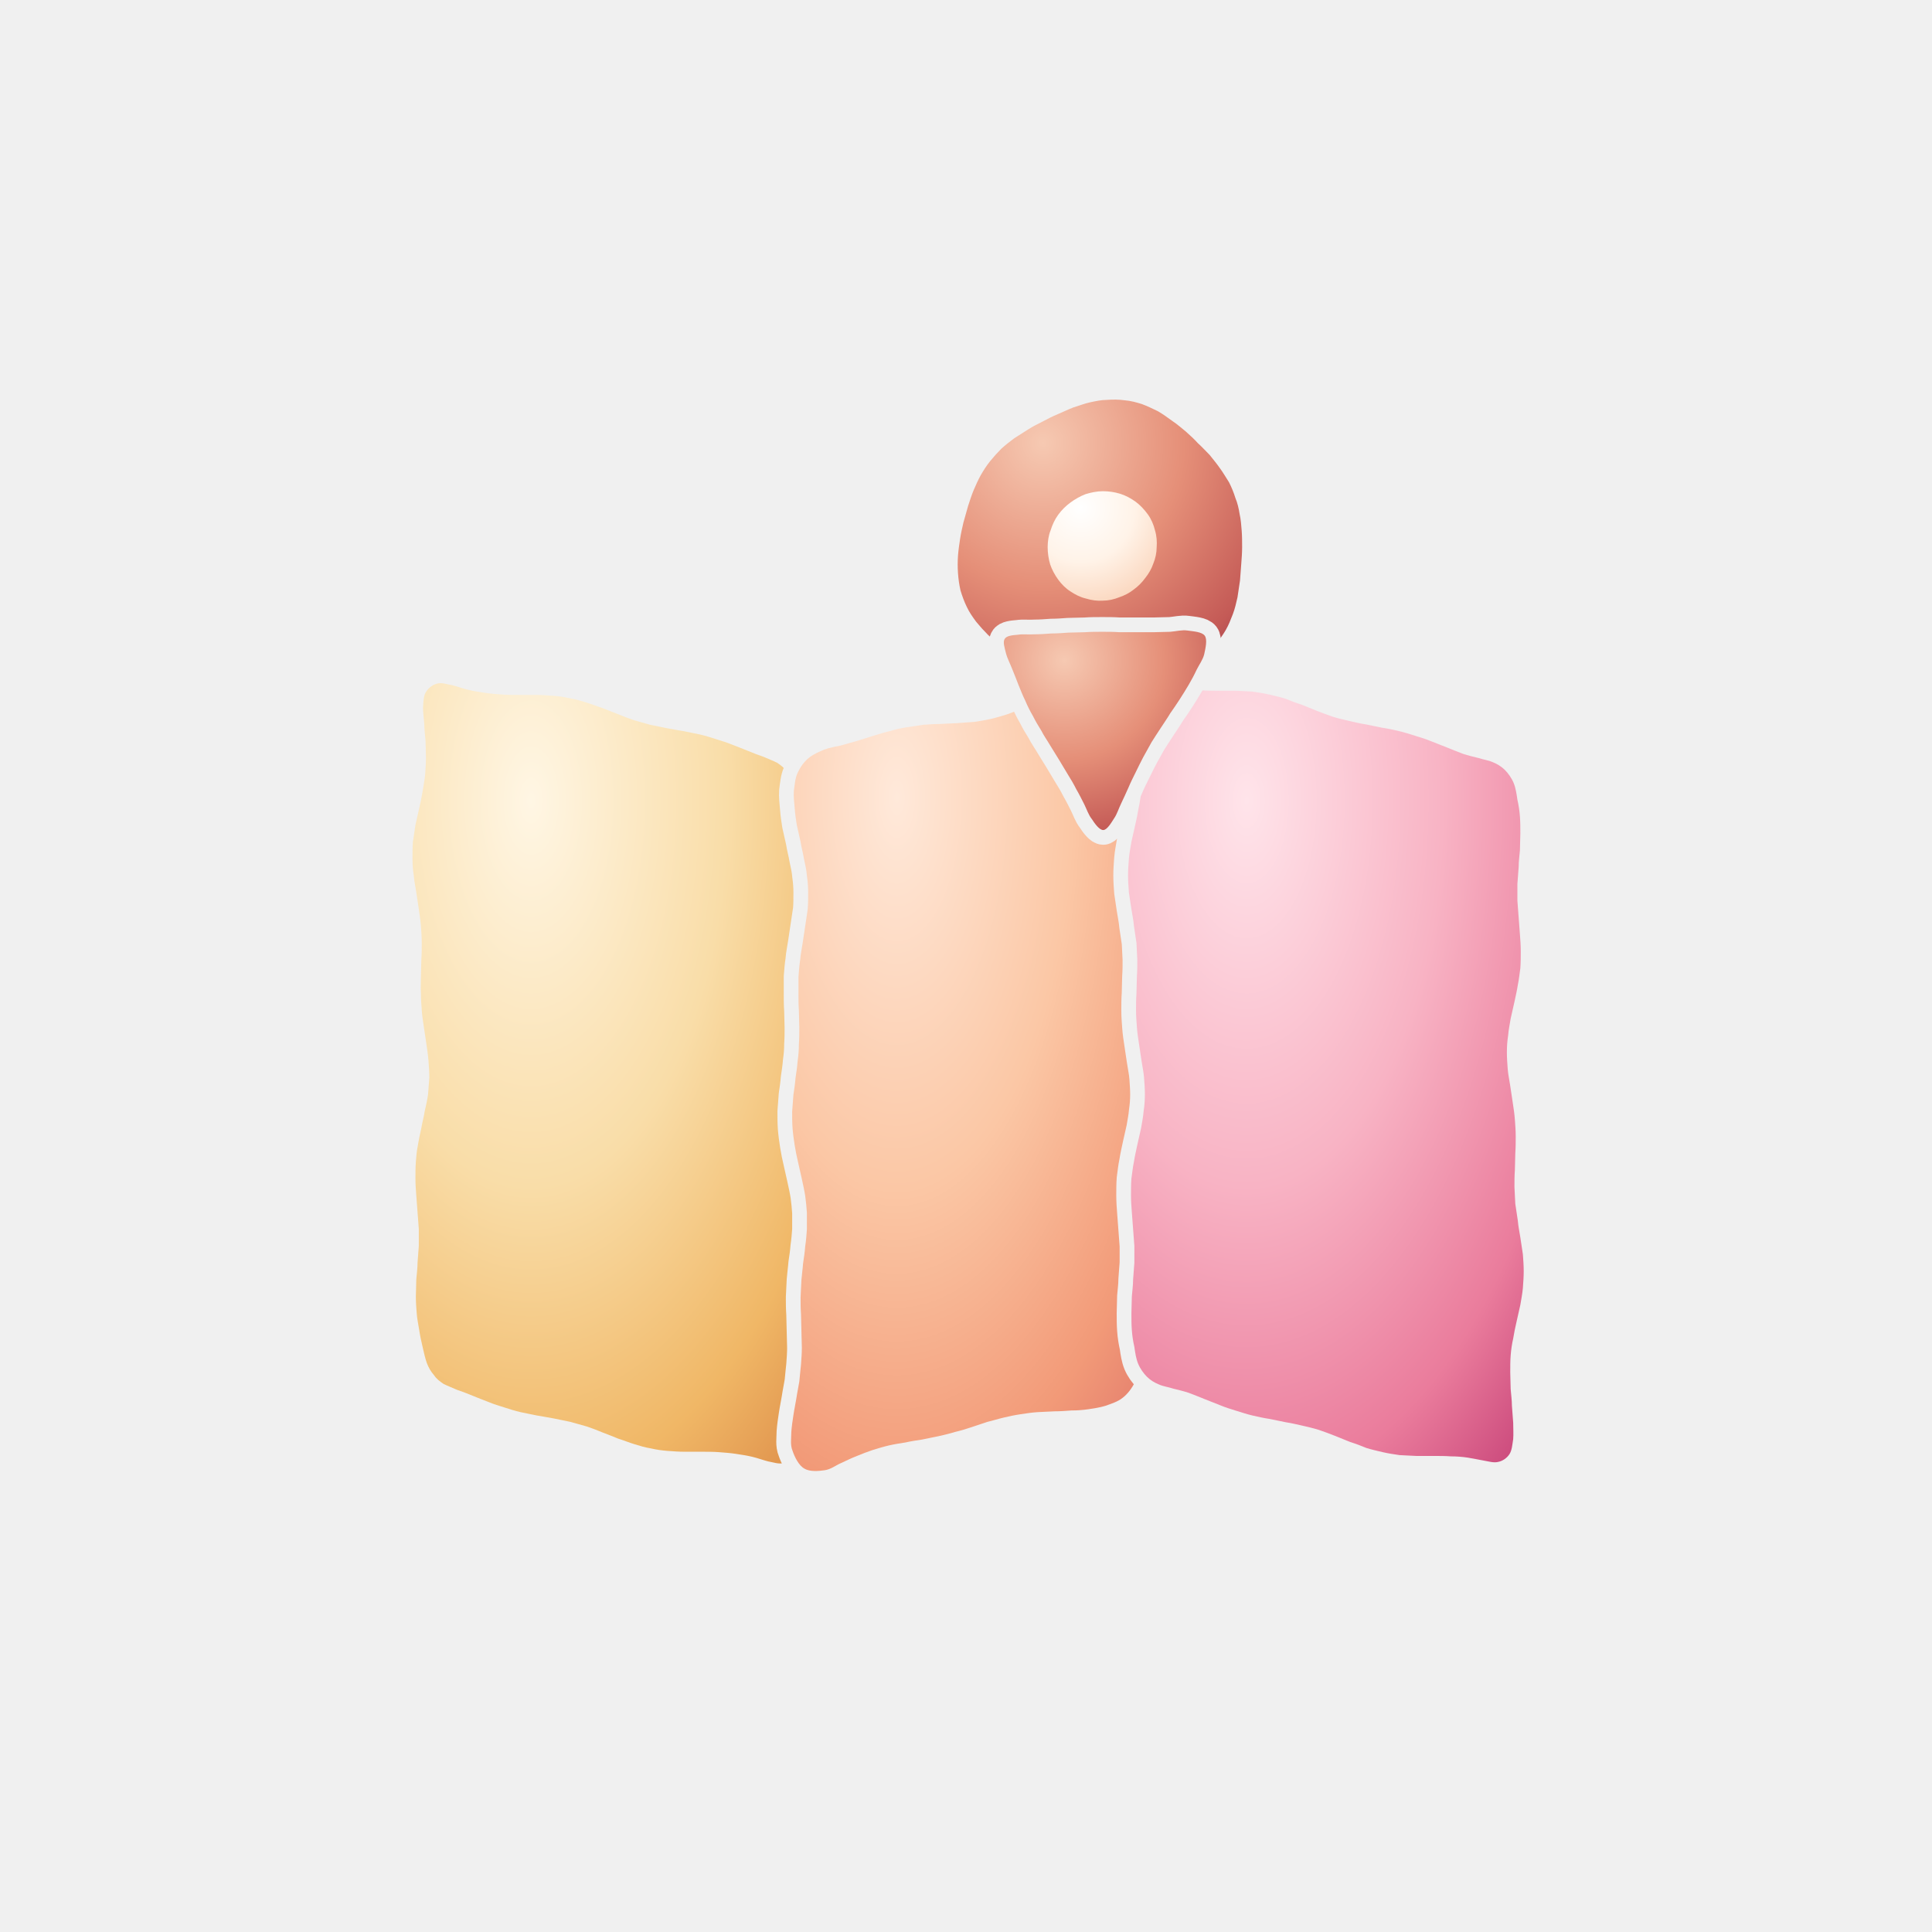
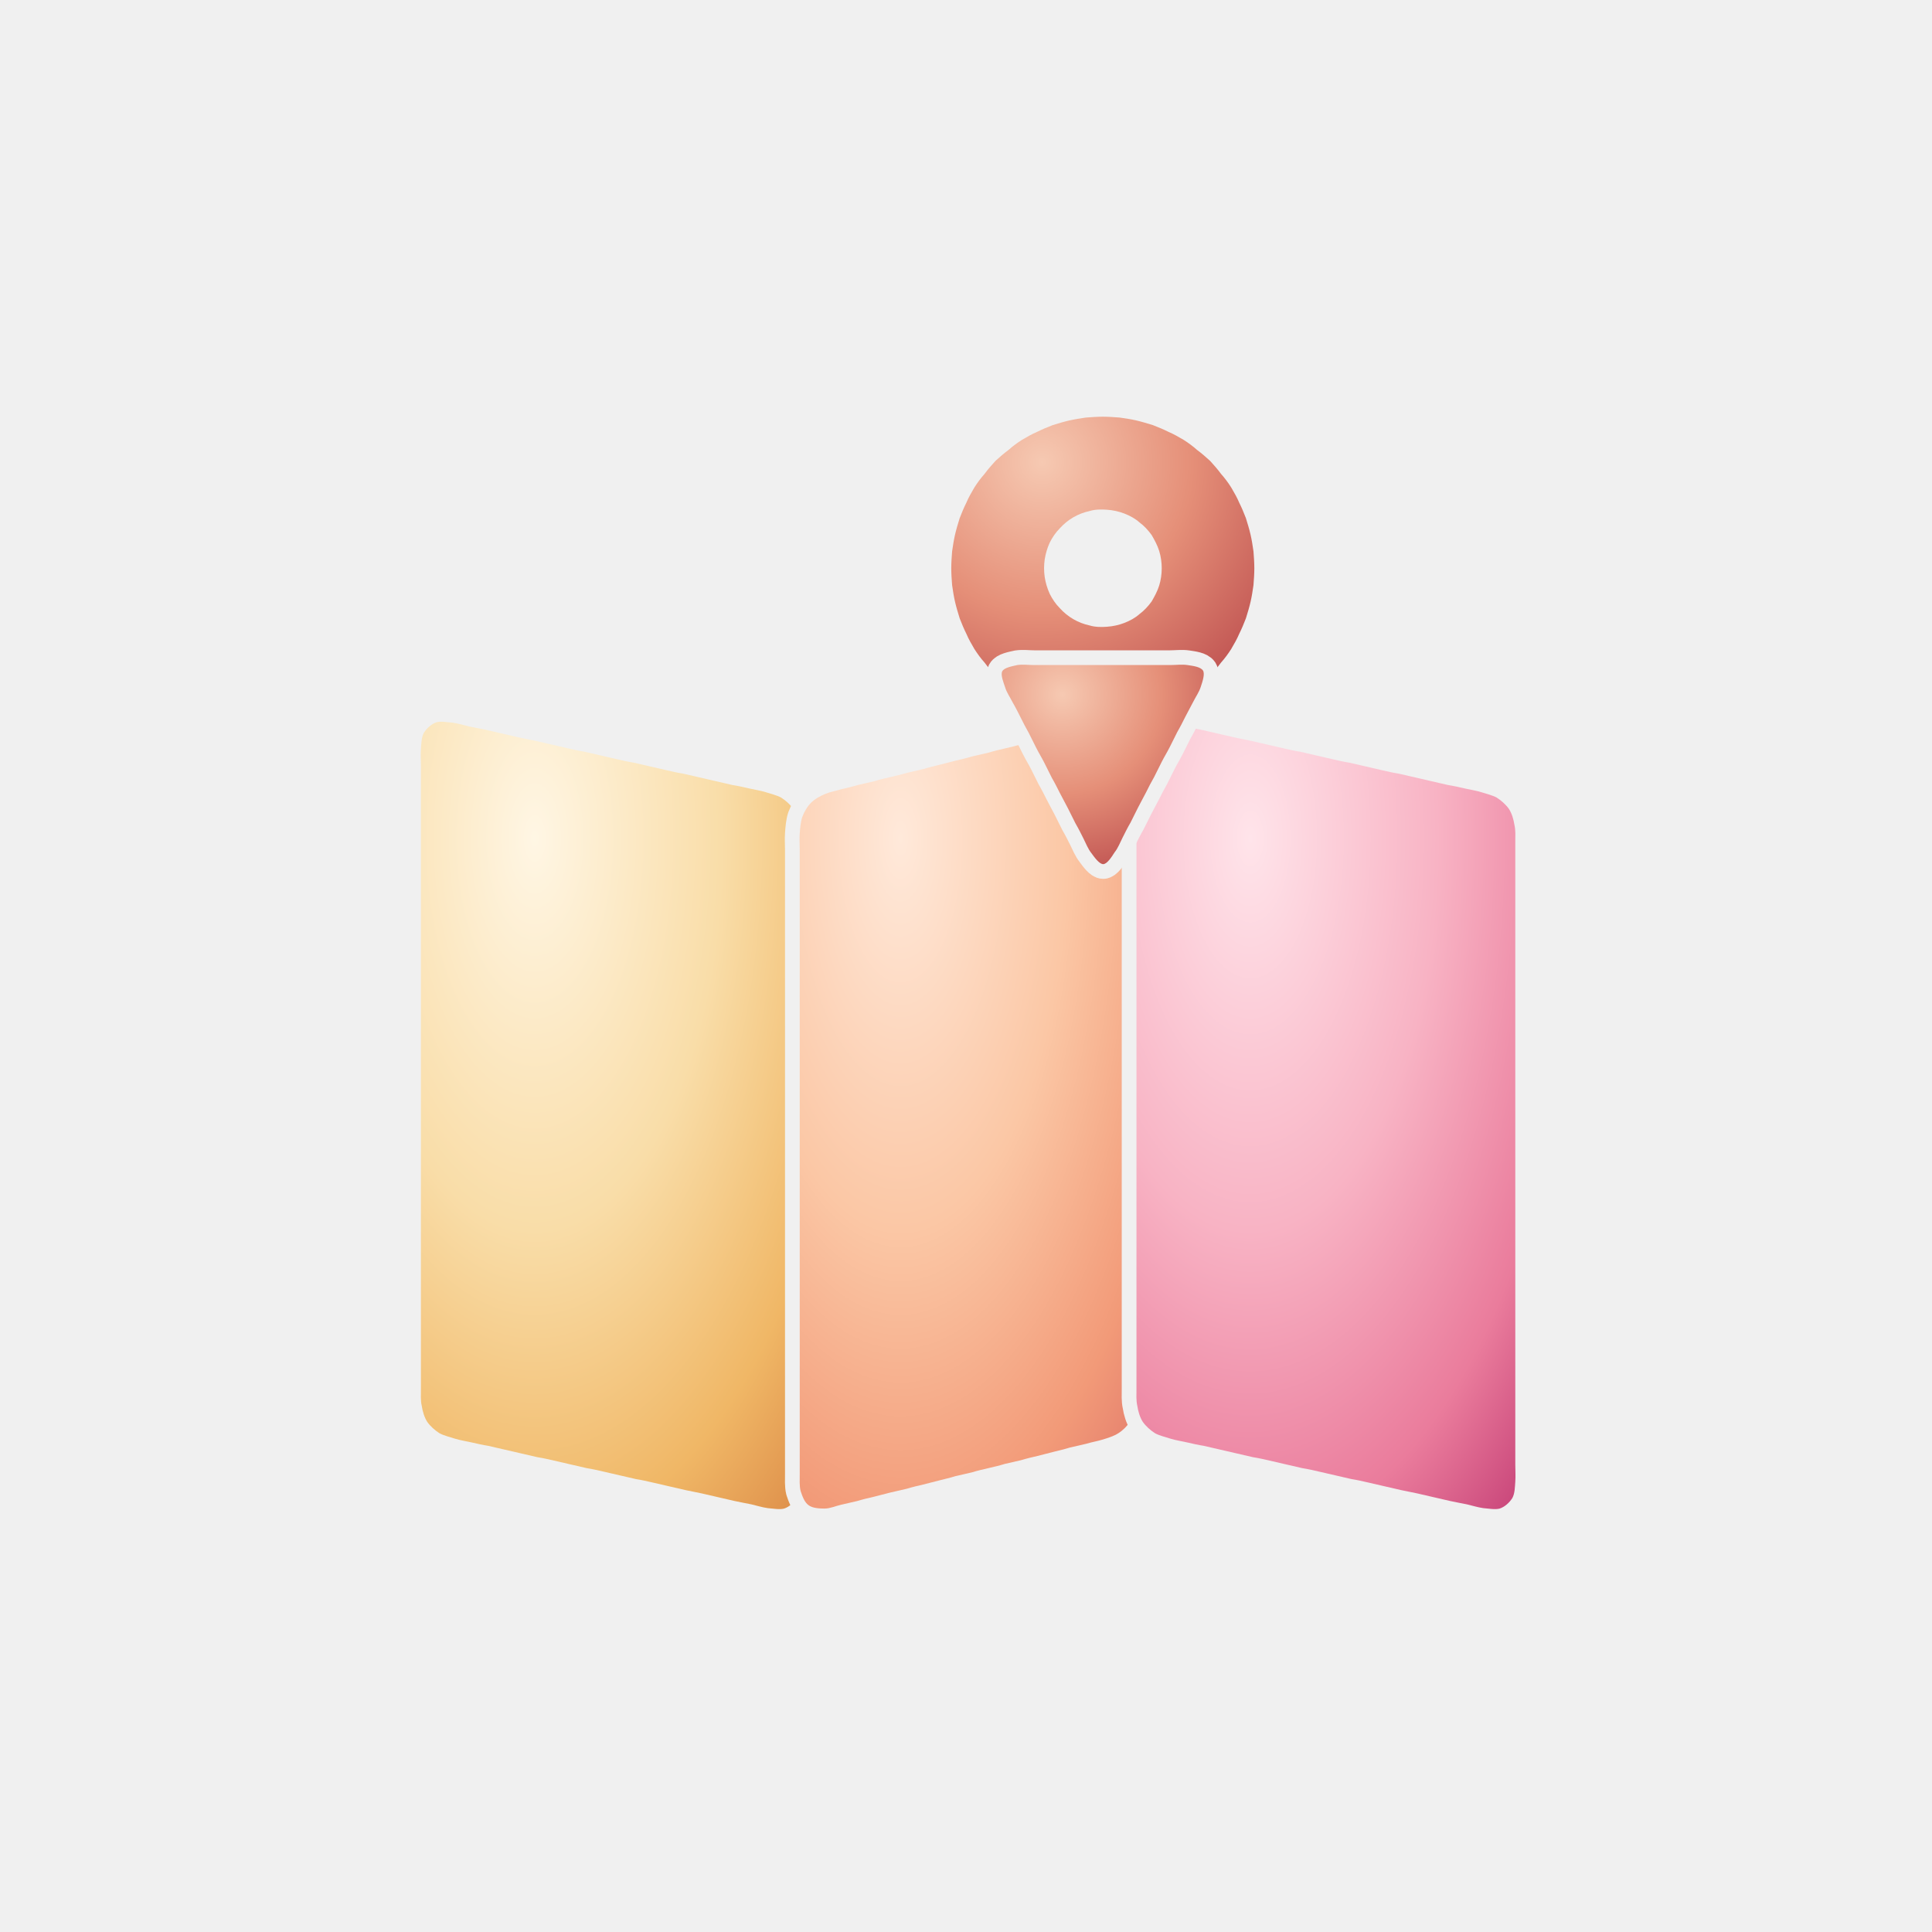
<svg xmlns="http://www.w3.org/2000/svg" width="459" height="459" viewBox="0 0 459 459" fill="none">
  <defs>
-     <path id="s0" d="M100.5 168C100.6 166.8 100.6 165.3 101.2 164.4C101.8 163.4 102.9 162.6 103.9 162.4C105 162.1 106.3 162.6 107.5 162.8C108.7 163.1 110 163.6 111.3 163.9C112.5 164.2 113.9 164.4 115.2 164.6C116.5 164.8 117.9 164.9 119.2 165C120.5 165.1 121.9 165.1 123.3 165.1C124.6 165.1 126 165.1 127.4 165.1C128.7 165.1 130.1 165.2 131.4 165.3C132.8 165.4 134.1 165.6 135.4 165.9C136.7 166.1 138 166.5 139.3 166.9C140.6 167.3 141.8 167.8 143.1 168.2C144.3 168.7 145.6 169.2 146.9 169.7C148.1 170.2 149.4 170.7 150.6 171.1C151.9 171.5 153.2 171.8 154.5 172.2C155.8 172.5 157.1 172.7 158.4 173C159.7 173.2 161 173.5 162.4 173.7C163.7 174 165 174.2 166.3 174.5C167.6 174.8 168.9 175.2 170.1 175.6C171.4 176 172.7 176.4 173.9 176.9C175.2 177.4 176.5 177.9 177.7 178.4C178.9 178.9 180.2 179.4 181.4 179.8C182.5 180.3 183.6 180.7 184.6 181.2C185.5 181.8 186.3 182.4 186.9 183.3C187.6 184.1 188.2 185.1 188.6 186.2C189 187.3 189.3 188.7 189.6 190C189.9 191.3 190.2 192.6 190.4 194C190.6 195.3 190.9 196.6 191 198C191.1 199.3 191.2 200.6 191.2 202C191.2 203.3 191.1 204.6 191.1 206C191 207.3 190.8 208.6 190.8 210C190.7 211.3 190.6 212.6 190.5 214C190.5 215.3 190.5 216.6 190.5 218C190.6 219.3 190.7 220.6 190.8 222C190.9 223.3 191 224.6 191.1 226C191.2 227.3 191.3 228.6 191.3 230C191.3 231.3 191.3 232.6 191.2 234C191.1 235.3 191 236.6 190.7 238C190.5 239.3 190.2 240.6 189.9 242C189.7 243.3 189.3 244.6 189.1 246C188.8 247.3 188.5 248.6 188.3 250C188.2 251.3 188.1 252.6 188 254C188 255.3 188.1 256.6 188.2 258C188.3 259.3 188.5 260.6 188.7 262C188.9 263.3 189.1 264.6 189.3 266C189.5 267.3 189.7 268.6 189.8 270C189.9 271.3 190 272.6 190 274C190.1 275.3 190 276.7 190 278C190 279.3 189.9 280.7 189.9 282C189.8 283.3 189.8 284.7 189.8 286C189.8 287.3 189.9 288.7 190 290C190.1 291.3 190.3 292.7 190.5 294C190.7 295.3 190.9 296.7 191.1 298C191.3 299.3 191.6 300.7 191.7 302C191.9 303.3 192 304.7 192 306C192 307.3 192 308.7 191.9 310C191.7 311.3 191.5 312.7 191.3 314C191 315.3 190.7 316.7 190.4 318C190.1 319.3 189.8 320.7 189.6 322C189.4 323.3 189.1 324.7 189 326C188.9 327.3 188.8 328.7 188.8 330C188.8 331.3 188.9 332.7 188.9 334C189 335.3 189.2 336.7 189.2 338C189.3 339.3 189.5 340.7 189.5 342C189.4 343.2 189.4 344.7 188.8 345.6C188.2 346.6 187.1 347.4 186.1 347.6C185 347.9 183.7 347.4 182.5 347.2C181.3 346.9 180 346.4 178.7 346.1C177.5 345.8 176.1 345.6 174.8 345.4C173.5 345.2 172.1 345.1 170.8 345C169.5 344.9 168.1 344.9 166.7 344.9C165.4 344.9 164 344.9 162.6 344.9C161.3 344.9 159.9 344.8 158.6 344.7C157.2 344.6 155.9 344.4 154.6 344.1C153.3 343.9 152 343.5 150.7 343.1C149.4 342.7 148.2 342.2 146.9 341.8C145.7 341.3 144.4 340.8 143.1 340.3C141.9 339.8 140.6 339.3 139.4 338.9C138.1 338.5 136.8 338.2 135.5 337.8C134.2 337.5 132.9 337.3 131.6 337C130.3 336.8 129 336.5 127.6 336.3C126.3 336 125 335.8 123.7 335.5C122.4 335.2 121.1 334.8 119.9 334.4C118.6 334 117.3 333.6 116.1 333.1C114.8 332.6 113.5 332.1 112.3 331.6C111.1 331.1 109.8 330.6 108.6 330.2C107.5 329.7 106.4 329.3 105.4 328.8C104.5 328.2 103.7 327.6 103.1 326.7C102.4 325.9 101.8 324.9 101.4 323.8C101 322.7 100.7 321.3 100.4 320C100.1 318.7 99.8 317.4 99.6 316C99.4 314.7 99.1 313.4 99 312C98.9 310.7 98.8 309.4 98.8 308C98.8 306.7 98.9 305.4 98.9 304C99 302.7 99.2 301.4 99.2 300C99.3 298.7 99.4 297.4 99.5 296C99.5 294.7 99.5 293.4 99.5 292C99.4 290.7 99.3 289.4 99.2 288C99.1 286.7 99 285.4 98.9 284C98.8 282.7 98.7 281.4 98.7 280C98.7 278.7 98.7 277.4 98.8 276C98.9 274.7 99 273.4 99.3 272C99.5 270.7 99.8 269.4 100.1 268C100.3 266.7 100.7 265.4 100.9 264C101.2 262.7 101.5 261.4 101.7 260C101.8 258.7 101.9 257.4 102 256C102 254.7 101.9 253.4 101.8 252C101.7 250.7 101.5 249.4 101.3 248C101.1 246.7 100.9 245.4 100.7 244C100.5 242.7 100.3 241.4 100.2 240C100.1 238.7 100 237.4 100 236C99.9 234.7 100 233.3 100 232C100 230.7 100.1 229.3 100.1 228C100.2 226.7 100.2 225.3 100.2 224C100.2 222.7 100.1 221.3 100 220C99.9 218.7 99.7 217.3 99.5 216C99.3 214.7 99.1 213.3 98.9 212C98.7 210.7 98.4 209.3 98.3 208C98.1 206.7 98 205.3 98 204C98 202.7 98 201.3 98.1 200C98.3 198.7 98.5 197.3 98.7 196C99 194.7 99.3 193.3 99.6 192C99.9 190.7 100.2 189.3 100.4 188C100.6 186.7 100.9 185.3 101 184C101.1 182.7 101.2 181.3 101.2 180C101.2 178.7 101.1 177.3 101.1 176C101 174.7 100.8 173.3 100.8 172C100.7 170.7 100.5 169.3 100.5 168Z" />
+     <path id="s0" d="M100 178C100.1 176.7 100.1 175.2 100.7 174.1C101.4 173 102.5 172 103.7 171.6C104.8 171.3 106.3 171.6 107.6 171.7C109 171.9 110.2 172.3 111.5 172.6C112.9 172.9 114.2 173.1 115.5 173.4C116.8 173.7 118.1 174 119.4 174.3C120.7 174.6 122 174.9 123.3 175.2C124.6 175.5 125.9 175.7 127.2 176C128.5 176.3 129.8 176.6 131.1 176.9C132.4 177.2 133.7 177.5 135 177.8C136.3 178.1 137.6 178.4 138.9 178.6C140.2 178.9 141.5 179.2 142.8 179.5C144.1 179.8 145.4 180.1 146.7 180.4C148 180.7 149.3 181 150.6 181.2C151.9 181.5 153.2 181.8 154.5 182.1C155.8 182.4 157.1 182.7 158.4 183C159.7 183.3 161 183.6 162.3 183.8C163.6 184.1 164.9 184.4 166.2 184.7C167.5 185 168.8 185.3 170.1 185.6C171.4 185.9 172.7 186.2 174 186.5C175.3 186.7 176.6 187 177.9 187.3C179.2 187.6 180.6 187.8 181.9 188.2C183.1 188.6 184.5 188.9 185.6 189.5C186.7 190.2 187.8 191.2 188.5 192.2C189.2 193.3 189.6 194.7 189.8 196C190.1 197.3 190 198.6 190 200C190 201.3 190 202.6 190 204C190 205.3 190 206.6 190 208C190 209.3 190 210.6 190 212C190 213.3 190 214.6 190 216C190 217.3 190 218.6 190 220C190 221.3 190 222.6 190 224C190 225.3 190 226.6 190 228C190 229.3 190 230.6 190 232C190 233.3 190 234.6 190 236C190 237.3 190 238.6 190 240C190 241.3 190 242.6 190 244C190 245.3 190 246.6 190 248C190 249.3 190 250.6 190 252C190 253.3 190 254.6 190 256C190 257.3 190 258.6 190 260C190 261.3 190 262.6 190 264C190 265.3 190 266.6 190 268C190 269.3 190 270.6 190 272C190 273.3 190 274.6 190 276C190 277.3 190 278.6 190 280C190 281.3 190 282.6 190 284C190 285.3 190 286.7 190 288C190 289.3 190 290.7 190 292C190 293.3 190 294.7 190 296C190 297.3 190 298.7 190 300C190 301.3 190 302.7 190 304C190 305.3 190 306.7 190 308C190 309.3 190 310.7 190 312C190 313.3 190 314.7 190 316C190 317.3 190 318.7 190 320C190 321.3 190 322.7 190 324C190 325.3 190 326.7 190 328C190 329.3 190 330.7 190 332C190 333.3 190 334.7 190 336C190 337.3 190 338.7 190 340C190 341.3 190 342.7 190 344C190 345.3 190 346.7 190 348C190 349.3 190.1 350.7 190 352C189.9 353.3 189.9 354.8 189.3 355.9C188.6 357 187.5 358 186.3 358.4C185.2 358.7 183.7 358.4 182.4 358.3C181 358.1 179.8 357.7 178.5 357.4C177.1 357.1 175.8 356.9 174.5 356.6C173.2 356.3 171.9 356 170.6 355.7C169.3 355.4 168 355.1 166.7 354.8C165.4 354.5 164.1 354.3 162.8 354C161.5 353.7 160.2 353.4 158.9 353.1C157.6 352.8 156.3 352.5 155 352.2C153.7 351.9 152.4 351.6 151.1 351.4C149.8 351.1 148.5 350.8 147.2 350.5C145.9 350.2 144.6 349.9 143.3 349.6C142 349.3 140.7 349 139.4 348.8C138.1 348.5 136.8 348.2 135.5 347.9C134.2 347.6 132.9 347.3 131.6 347C130.3 346.7 129 346.4 127.7 346.2C126.4 345.9 125.1 345.6 123.8 345.3C122.5 345 121.2 344.7 119.9 344.4C118.6 344.1 117.3 343.8 116 343.5C114.7 343.3 113.4 343 112.1 342.7C110.8 342.4 109.4 342.2 108.1 341.8C106.9 341.4 105.5 341.1 104.4 340.5C103.3 339.8 102.2 338.8 101.5 337.8C100.8 336.7 100.4 335.3 100.2 334C99.9 332.7 100 331.4 100 330C100 328.7 100 327.4 100 326C100 324.7 100 323.4 100 322C100 320.7 100 319.4 100 318C100 316.7 100 315.4 100 314C100 312.7 100 311.4 100 310C100 308.7 100 307.4 100 306C100 304.7 100 303.4 100 302C100 300.7 100 299.4 100 298C100 296.7 100 295.4 100 294C100 292.7 100 291.4 100 290C100 288.7 100 287.4 100 286C100 284.7 100 283.4 100 282C100 280.7 100 279.4 100 278C100 276.7 100 275.4 100 274C100 272.7 100 271.4 100 270C100 268.7 100 267.4 100 266C100 264.7 100 263.4 100 262C100 260.7 100 259.4 100 258C100 256.7 100 255.4 100 254C100 252.7 100 251.4 100 250C100 248.7 100 247.4 100 246C100 244.7 100 243.3 100 242C100 240.7 100 239.3 100 238C100 236.7 100 235.3 100 234C100 232.7 100 231.3 100 230C100 228.7 100 227.3 100 226C100 224.7 100 223.3 100 222C100 220.7 100 219.3 100 218C100 216.7 100 215.3 100 214C100 212.7 100 211.3 100 210C100 208.7 100 207.3 100 206C100 204.7 100 203.3 100 202C100 200.7 100 199.3 100 198C100 196.7 100 195.3 100 194C100 192.7 100 191.3 100 190C100 188.7 100 187.3 100 186C100 184.7 100 183.3 100 182C100 180.7 99.9 179.3 100 178Z" />
+     <path id="s1" d="M190 198C190.1 196.7 190.2 195.3 190.6 194.1C191.1 192.8 191.8 191.6 192.7 190.7C193.6 189.8 194.9 189.1 196.1 188.6C197.3 188.1 198.6 187.9 199.9 187.5C201.2 187.2 202.5 186.9 203.8 186.5C205.1 186.2 206.4 185.9 207.7 185.6C209 185.2 210.3 184.9 211.6 184.6C212.9 184.3 214.2 184 215.5 183.6C216.8 183.3 218.1 183 219.4 182.7C220.7 182.3 222 182 223.2 181.7C224.5 181.4 225.8 181 227.1 180.7C228.4 180.4 229.7 180.1 231 179.7C232.3 179.4 233.6 179.1 234.9 178.8C236.2 178.4 237.5 178.1 238.8 177.8C240.1 177.5 241.4 177.2 242.7 176.8C244 176.5 245.3 176.2 246.6 175.9C247.9 175.5 249.2 175.2 250.4 174.9C251.7 174.6 253 174.2 254.3 173.9C255.6 173.6 256.9 173.3 258.2 172.9C259.5 172.6 260.8 172.2 262.1 172C263.4 171.8 264.9 171.4 266.1 171.7C267.2 172 268.5 172.9 269.2 173.9C269.8 174.9 269.8 176.5 270 177.8C270.1 179.1 270 180.5 270 181.8C270 183.1 270 184.5 270 185.8C270 187.1 270 188.5 270 189.8C270 191.2 270 192.5 270 193.8C270 195.2 270 196.5 270 197.8C270 199.2 270 200.5 270 201.8C270 203.2 270 204.5 270 205.8C270 207.2 270 208.5 270 209.8C270 211.2 270 212.5 270 213.8C270 215.2 270 216.5 270 217.9C270 219.2 270 220.5 270 221.9C270 223.2 270 224.5 270 225.9C270 227.2 270 228.5 270 229.9C270 231.2 270 232.5 270 233.9C270 235.2 270 236.5 270 237.9C270 239.2 270 240.5 270 241.9C270 243.2 270 244.6 270 245.9C270 247.2 270 248.6 270 249.9C270 251.2 270 252.6 270 253.9C270 255.2 270 256.6 270 257.9C270 259.2 270 260.6 270 261.9C270 263.2 270 264.6 270 265.9C270 267.3 270 268.6 270 269.9C270 271.3 270 272.6 270 273.9C270 275.3 270 276.6 270 277.9C270 279.3 270 280.6 270 281.9C270 283.3 270 284.6 270 285.9C270 287.3 270 288.6 270 289.9C270 291.3 270 292.6 270 294C270 295.3 270 296.6 270 298C270 299.3 270 300.6 270 302C270 303.3 270 304.6 270 306C270 307.3 270 308.6 270 310C270 311.3 270 312.6 270 314C270 315.3 270 316.6 270 318C270 319.3 270 320.7 270 322C270 323.3 270 324.7 270 326C270 327.3 270 328.7 270 330C270 331.3 270.1 332.7 269.9 334C269.6 335.3 269.2 336.7 268.5 337.7C267.8 338.8 266.8 339.8 265.7 340.5C264.6 341.2 263.3 341.6 262 342C260.7 342.4 259.4 342.6 258.1 343C256.8 343.3 255.5 343.6 254.2 343.9C252.9 344.3 251.6 344.6 250.4 344.9C249.1 345.2 247.8 345.6 246.5 345.9C245.2 346.2 243.9 346.5 242.6 346.9C241.3 347.2 240 347.5 238.7 347.8C237.4 348.2 236.1 348.5 234.8 348.8C233.5 349.1 232.2 349.4 230.9 349.8C229.6 350.1 228.3 350.4 227 350.7C225.7 351.1 224.4 351.4 223.2 351.7C221.9 352 220.6 352.4 219.3 352.7C218 353 216.7 353.3 215.4 353.7C214.1 354 212.8 354.3 211.5 354.6C210.2 354.9 208.9 355.3 207.6 355.6C206.3 355.9 205 356.2 203.7 356.6C202.4 356.9 201.1 357.2 199.8 357.5C198.5 357.8 197.2 358.4 195.9 358.4C194.6 358.4 193 358.3 192.1 357.6C191.1 356.9 190.6 355.4 190.2 354.2C189.9 353 190 351.5 190 350.2C190 348.9 190 347.5 190 346.2C190 344.9 190 343.5 190 342.2C190 340.8 190 339.5 190 338.2C190 336.8 190 335.5 190 334.2C190 332.8 190 331.5 190 330.2C190 328.8 190 327.5 190 326.2C190 324.8 190 323.5 190 322.2C190 320.8 190 319.5 190 318.2C190 316.8 190 315.5 190 314.1C190 312.8 190 311.5 190 310.1C190 308.8 190 307.5 190 306.1C190 304.8 190 303.5 190 302.1C190 300.8 190 299.5 190 298.1C190 296.8 190 295.5 190 294.1C190 292.8 190 291.5 190 290.1C190 288.8 190 287.4 190 286.1C190 284.8 190 283.4 190 282.1C190 280.8 190 279.4 190 278.1C190 276.8 190 275.4 190 274.1C190 272.8 190 271.4 190 270.1C190 268.8 190 267.4 190 266.1C190 264.8 190 263.4 190 262.1C190 260.7 190 259.4 190 258.1C190 256.7 190 255.4 190 254.1C190 252.7 190 251.4 190 250.1C190 248.7 190 247.4 190 246.1C190 244.7 190 243.4 190 242.1C190 240.7 190 239.4 190 238.1C190 236.7 190 235.4 190 234C190 232.7 190 231.4 190 230C190 228.7 190 227.4 190 226C190 224.7 190 223.4 190 222C190 220.7 190 219.4 190 218C190 216.7 190 215.4 190 214C190 212.7 190 211.4 190 210C190 208.7 190 207.3 190 206C190 204.7 190 203.3 190 202C190 200.7 189.9 199.3 190 198Z" />
+     <path id="s2" d="M270 178C270.1 176.7 270.1 175.2 270.7 174.1C271.4 173 272.5 172 273.7 171.6C274.8 171.3 276.3 171.6 277.6 171.7C279 171.9 280.2 172.3 281.5 172.6C282.9 172.9 284.2 173.1 285.5 173.4C286.8 173.7 288.1 174 289.4 174.3C290.7 174.6 292 174.9 293.3 175.2C294.6 175.5 295.9 175.7 297.2 176C298.5 176.3 299.8 176.6 301.1 176.9C302.4 177.2 303.7 177.5 305 177.8C306.3 178.1 307.6 178.4 308.9 178.6C310.2 178.9 311.5 179.2 312.8 179.5C314.1 179.8 315.4 180.1 316.7 180.4C318 180.7 319.3 181 320.6 181.2C321.9 181.5 323.2 181.8 324.5 182.1C325.8 182.4 327.1 182.7 328.4 183C329.7 183.3 331 183.6 332.3 183.8C333.6 184.1 334.9 184.4 336.2 184.7C337.5 185 338.8 185.3 340.1 185.6C341.4 185.9 342.7 186.2 344 186.5C345.3 186.7 346.6 187 347.9 187.3C349.2 187.6 350.6 187.8 351.9 188.2C353.1 188.6 354.5 188.9 355.6 189.5C356.7 190.2 357.8 191.2 358.5 192.2C359.2 193.3 359.6 194.7 359.8 196C360.1 197.3 360 198.6 360 200C360 201.3 360 202.6 360 204C360 205.3 360 206.6 360 208C360 209.3 360 210.6 360 212C360 213.3 360 214.6 360 216C360 217.3 360 218.6 360 220C360 221.3 360 222.6 360 224C360 225.3 360 226.6 360 228C360 229.3 360 230.6 360 232C360 233.3 360 234.6 360 236C360 237.3 360 238.6 360 240C360 241.3 360 242.6 360 244C360 245.3 360 246.6 360 248C360 249.3 360 250.6 360 252C360 253.3 360 254.6 360 256C360 257.3 360 258.6 360 260C360 261.3 360 262.6 360 264C360 265.3 360 266.6 360 268C360 269.3 360 270.6 360 272C360 273.3 360 274.6 360 276C360 277.3 360 278.6 360 280C360 281.3 360 282.6 360 284C360 285.3 360 286.7 360 288C360 289.3 360 290.7 360 292C360 293.3 360 294.7 360 296C360 297.3 360 298.7 360 300C360 301.3 360 302.7 360 304C360 305.3 360 306.7 360 308C360 309.3 360 310.7 360 312C360 313.3 360 314.7 360 316C360 317.3 360 318.7 360 320C360 321.3 360 322.7 360 324C360 325.3 360 326.7 360 328C360 329.3 360 330.7 360 332C360 333.3 360 334.7 360 336C360 337.3 360 338.7 360 340C360 341.3 360 342.7 360 344C360 345.3 360 346.7 360 348C360 349.3 360.1 350.7 360 352C359.9 353.3 359.9 354.8 359.3 355.9C358.6 357 357.5 358 356.3 358.4C355.2 358.7 353.7 358.4 352.4 358.3C351 358.1 349.8 357.7 348.5 357.4C347.1 357.1 345.8 356.9 344.5 356.6C343.2 356.3 341.9 356 340.6 355.7C339.3 355.4 338 355.1 336.7 354.8C335.4 354.5 334.1 354.3 332.8 354C331.5 353.7 330.2 353.4 328.9 353.1C327.6 352.8 326.3 352.5 325 352.2C323.7 351.9 322.4 351.6 321.1 351.4C319.8 351.1 318.5 350.8 317.2 350.5C315.9 350.2 314.6 349.9 313.3 349.6C312 349.3 310.7 349 309.4 348.8C308.1 348.5 306.8 348.2 305.5 347.9C304.2 347.6 302.9 347.3 301.6 347C300.3 346.7 299 346.4 297.7 346.2C296.4 345.9 295.1 345.6 293.8 345.3C292.5 345 291.2 344.7 289.9 344.4C288.6 344.1 287.3 343.8 286 343.5C284.7 343.3 283.4 343 282.1 342.7C280.8 342.4 279.4 342.2 278.1 341.8C276.9 341.4 275.5 341.1 274.4 340.5C273.3 339.8 272.2 338.8 271.5 337.8C270.8 336.7 270.4 335.3 270.2 334C269.9 332.7 270 331.4 270 330C270 328.7 270 327.4 270 326C270 324.7 270 323.4 270 322C270 320.7 270 319.4 270 318C270 316.7 270 315.4 270 314C270 312.7 270 311.4 270 310C270 308.7 270 307.4 270 306C270 304.7 270 303.4 270 302C270 300.7 270 299.4 270 298C270 296.7 270 295.4 270 294C270 292.7 270 291.4 270 290C270 288.7 270 287.4 270 286C270 284.7 270 283.4 270 282C270 280.7 270 279.4 270 278C270 276.7 270 275.4 270 274C270 272.7 270 271.4 270 270C270 268.7 270 267.4 270 266C270 264.7 270 263.4 270 262C270 260.7 270 259.4 270 258C270 256.7 270 255.4 270 254C270 252.7 270 251.4 270 250C270 248.7 270 247.4 270 246C270 244.7 270 243.3 270 242C270 240.7 270 239.3 270 238C270 236.7 270 235.3 270 234C270 232.7 270 231.3 270 230C270 228.7 270 227.3 270 226C270 224.7 270 223.3 270 222C270 220.7 270 219.3 270 218C270 216.7 270 215.3 270 214C270 212.7 270 211.3 270 210C270 208.7 270 207.3 270 206C270 204.7 270 203.3 270 202C270 200.7 270 199.3 270 198C270 196.7 270 195.3 270 194C270 192.7 270 191.3 270 190C270 188.7 270 187.3 270 186C270 184.7 270 183.3 270 182C270 180.7 269.9 179.3 270 178Z" />
+     <path id="s3" d="M298 135C298 136.3 297.9 137.7 297.8 139C297.6 140.4 297.4 141.7 297.1 143C296.8 144.3 296.4 145.6 296 146.9C295.5 148.2 295 149.4 294.4 150.6C293.9 151.8 293.2 153 292.5 154.2C291.8 155.3 291 156.4 290.1 157.4C289.3 158.5 288.4 159.5 287.5 160.5C286.5 161.4 285.5 162.3 284.4 163.1C283.4 164 282.3 164.8 281.2 165.5C280 166.2 278.8 166.9 277.6 167.4C276.4 168 275.2 168.5 273.9 169C272.6 169.4 271.3 169.8 270 170.1C268.7 170.4 267.4 170.6 266 170.8C264.7 170.9 263.3 171 262 171C260.7 171 259.3 170.9 258 170.8C256.6 170.6 255.3 170.4 254 170.1C252.7 169.8 251.4 169.4 250.1 169C248.8 168.5 247.6 168 246.4 167.4C245.2 166.9 244 166.2 242.8 165.5C241.7 164.8 240.6 164 239.6 163.1C238.5 162.3 237.5 161.4 236.5 160.5C235.6 159.5 234.7 158.5 233.9 157.4C233 156.4 232.2 155.3 231.5 154.2C230.8 153 230.1 151.8 229.6 150.6C229 149.4 228.5 148.2 228 146.9C227.6 145.6 227.2 144.3 226.9 143C226.6 141.7 226.4 140.4 226.2 139C226.1 137.7 226 136.3 226 135C226 133.7 226.1 132.3 226.2 131C226.4 129.6 226.6 128.3 226.9 127C227.2 125.7 227.6 124.4 228 123.1C228.5 121.8 229 120.6 229.6 119.4C230.1 118.2 230.8 117 231.5 115.8C232.2 114.7 233 113.6 233.9 112.6C234.7 111.5 235.6 110.5 236.5 109.5C237.5 108.6 238.5 107.7 239.6 106.9C240.6 106 241.7 105.2 242.8 104.5C244 103.8 245.2 103.1 246.4 102.6C247.6 102 248.8 101.5 250.1 101C251.4 100.6 252.7 100.2 254 99.9C255.3 99.6 256.6 99.4 258 99.2C259.3 99.1 260.7 99 262 99C263.3 99 264.7 99.1 266 99.2C267.4 99.4 268.7 99.6 270 99.9C271.3 100.2 272.6 100.6 273.9 101C275.2 101.5 276.4 102 277.6 102.6C278.8 103.1 280 103.8 281.2 104.5C282.3 105.2 283.4 106 284.4 106.9C285.5 107.7 286.5 108.6 287.5 109.5C288.4 110.5 289.3 111.5 290.1 112.6C291 113.6 291.8 114.7 292.5 115.8C293.2 117 293.9 118.2 294.4 119.4C295 120.6 295.5 121.8 296 123.1C296.4 124.4 296.8 125.7 297.1 127C297.4 128.3 297.6 129.6 297.8 131C297.9 132.3 298 133.7 298 135Z" />
+     <path id="s4" d="M238.8 163.3C238.4 162.1 237.7 160.4 238.1 159.5C238.6 158.6 240.4 158.3 241.7 158C243 157.8 244.4 158 245.7 158C247.1 158 248.4 158 249.8 158C251.1 158 252.5 158 253.8 158C255.2 158 256.5 158 257.8 158C259.2 158 260.5 158 261.9 158C263.2 158 264.6 158 265.9 158C267.3 158 268.6 158 270 158C271.3 158 272.7 158 274 158C275.4 158 276.7 158 278 158C279.4 158 280.8 157.8 282.1 158C283.4 158.2 285.2 158.4 285.8 159.3C286.3 160.1 285.7 161.9 285.3 163.1C284.9 164.4 284.1 165.5 283.5 166.7C282.9 167.9 282.2 169.1 281.6 170.3C281 171.5 280.4 172.7 279.7 173.9C279.1 175.1 278.5 176.3 277.9 177.5C277.3 178.7 276.6 179.8 276 181C275.4 182.2 274.8 183.4 274.2 184.6C273.5 185.8 272.9 187 272.3 188.2C271.7 189.4 271 190.6 270.4 191.8C269.8 193 269.2 194.2 268.6 195.4C267.9 196.6 267.3 197.8 266.7 199C266.1 200.2 265.6 201.5 264.8 202.5C264.1 203.6 263 205.3 262.1 205.3C261.2 205.3 260.1 203.8 259.3 202.7C258.5 201.7 258 200.4 257.4 199.2C256.8 198 256.2 196.8 255.5 195.6C254.9 194.4 254.3 193.2 253.7 192C253.1 190.8 252.4 189.6 251.8 188.4C251.2 187.2 250.6 186 249.9 184.8C249.3 183.6 248.7 182.4 248.1 181.2C247.5 180 246.8 178.9 246.2 177.7C245.6 176.5 245 175.3 244.4 174.1C243.7 172.9 243.1 171.7 242.5 170.5C241.9 169.3 241.3 168.1 240.6 166.9C240 165.7 239.2 164.6 238.8 163.3Z" />
+     <path id="s5" d="M276 135C276 136.4 275.8 137.8 275.4 139.1C275 140.4 274.3 141.7 273.6 142.9C272.8 144 271.8 145.1 270.7 145.9C269.7 146.8 268.4 147.5 267.1 148C265.8 148.5 264.4 148.8 263 148.9C261.7 149 260.2 149 258.9 148.6C257.5 148.3 256.2 147.8 255 147.1C253.8 146.4 252.7 145.5 251.8 144.5C250.8 143.5 250 142.3 249.4 141.1C248.8 139.8 248.4 138.4 248.2 137.1C248 135.7 248 134.3 248.2 132.9C248.4 131.6 248.8 130.2 249.4 128.9C250 127.7 250.8 126.5 251.8 125.5C252.7 124.5 253.8 123.6 255 122.9C256.2 122.2 257.5 121.7 258.9 121.4C260.2 121 261.7 121 263 121.1C264.4 121.2 265.8 121.5 267.1 122C268.4 122.5 269.7 123.2 270.7 124.1C271.8 124.9 272.8 126 273.6 127.1C274.3 128.3 275 129.6 275.4 130.9C275.8 132.2 276 133.6 276 135Z" />
    <radialGradient id="g0" cx="0.3" cy="0.15" r="1.1">
      <stop offset="0" stop-color="#FFF6E4" />
      <stop offset="0.45" stop-color="#F9DDA8" />
      <stop offset="0.8" stop-color="#F0B766" />
      <stop offset="1" stop-color="#DE8F4A" />
    </radialGradient>
    <mask id="m0" maskUnits="userSpaceOnUse" x="0" y="0" width="459" height="459">
      <rect width="459" height="459" fill="#fff" />
      <use href="#s1" fill="#000" stroke="#000" stroke-width="7" stroke-linejoin="round" />
      <use href="#s2" fill="#000" stroke="#000" stroke-width="7" stroke-linejoin="round" />
      <use href="#s3" fill="#000" stroke="#000" stroke-width="7" stroke-linejoin="round" />
      <use href="#s4" fill="#000" stroke="#000" stroke-width="7" stroke-linejoin="round" />
+       <use href="#s5" fill="#000" />
    </mask>
-     <path id="s1" d="M188.6 187.9C188.8 186.5 188.9 184.9 189.5 183.6C190.1 182.3 191 181 192.1 180.1C193.2 179.2 194.6 178.6 195.8 178.1C197.1 177.6 198.5 177.4 199.8 177.1C201.1 176.7 202.4 176.4 203.7 176C205 175.6 206.2 175.2 207.5 174.8C208.8 174.4 210.1 174 211.4 173.7C212.7 173.3 214 173 215.3 172.8C216.6 172.6 217.9 172.4 219.3 172.2C220.6 172.1 222 172 223.3 172C224.7 171.9 226 171.9 227.4 171.8C228.8 171.7 230.1 171.6 231.5 171.5C232.8 171.3 234.1 171.1 235.4 170.8C236.7 170.5 238 170.1 239.3 169.7C240.5 169.3 241.8 168.7 243 168.2C244.3 167.7 245.5 167 246.7 166.5C247.9 165.9 249.2 165.3 250.4 164.8C251.7 164.3 252.9 163.8 254.2 163.3C255.5 162.9 256.7 162.5 258 162.2C259.3 161.8 260.6 161.4 262 161.3C263.4 161.1 264.9 160.8 266.2 161.2C267.5 161.6 268.8 162.6 269.5 163.7C270.2 164.8 270.3 166.4 270.5 167.7C270.7 169.1 270.7 170.5 270.8 171.8C270.9 173.1 271.1 174.5 271.2 175.8C271.3 177.1 271.4 178.5 271.5 179.8C271.5 181.2 271.5 182.5 271.4 183.8C271.4 185.2 271.2 186.5 271 187.8C270.8 189.2 270.5 190.5 270.2 191.8C270 193.2 269.6 194.5 269.3 195.8C269.1 197.2 268.8 198.5 268.6 199.8C268.3 201.2 268.2 202.5 268.1 203.8C268 205.2 268 206.5 268.1 207.9C268.2 209.2 268.3 210.5 268.5 211.9C268.6 213.2 268.9 214.5 269.1 215.9C269.3 217.2 269.5 218.5 269.7 219.9C269.8 221.2 270 222.5 270.1 223.9C270.1 225.2 270.2 226.5 270.2 227.9C270.2 229.2 270.1 230.5 270.1 231.9C270.1 233.2 270 234.6 270 235.9C270 237.2 270 238.6 270 239.9C270.1 241.2 270.2 242.6 270.3 243.9C270.4 245.2 270.6 246.6 270.8 247.9C271 249.2 271.2 250.6 271.4 251.9C271.5 253.2 271.7 254.6 271.8 255.9C271.9 257.3 271.9 258.6 271.9 259.9C271.8 261.3 271.7 262.6 271.5 263.9C271.3 265.3 271.1 266.6 270.8 267.9C270.5 269.3 270.2 270.6 269.9 271.9C269.6 273.3 269.3 274.6 269.1 275.9C268.8 277.3 268.6 278.6 268.5 279.9C268.4 281.3 268.4 282.6 268.4 284C268.4 285.3 268.5 286.6 268.6 288C268.7 289.3 268.9 290.6 269 292C269.2 293.3 269.3 294.6 269.4 296C269.5 297.3 269.6 298.6 269.6 300C269.7 301.3 269.7 302.6 269.6 304C269.6 305.3 269.5 306.6 269.5 308C269.4 309.3 269.4 310.7 269.4 312C269.3 313.3 269.4 314.7 269.4 316C269.5 317.3 269.7 318.6 269.8 320C270 321.3 270.4 322.7 270.4 324.1C270.3 325.5 270.2 327.1 269.6 328.4C269 329.7 267.9 331.2 266.7 332.1C265.6 333 264 333.5 262.6 334C261.3 334.4 259.9 334.6 258.6 334.8C257.2 335 255.9 335.1 254.5 335.1C253.2 335.2 251.8 335.3 250.5 335.3C249.1 335.4 247.7 335.4 246.4 335.5C245 335.6 243.7 335.8 242.4 336C241 336.2 239.7 336.5 238.4 336.8C237.1 337.1 235.9 337.5 234.6 337.8C233.3 338.2 232 338.7 230.7 339.1C229.5 339.5 228.2 339.9 226.9 340.2C225.6 340.6 224.3 340.9 223 341.2C221.7 341.5 220.4 341.7 219.1 342C217.8 342.2 216.4 342.4 215.1 342.7C213.8 342.9 212.5 343.1 211.2 343.4C209.9 343.7 208.6 344.1 207.3 344.5C206.1 344.9 204.8 345.4 203.6 345.9C202.3 346.4 201.1 347 199.8 347.6C198.6 348.1 197.4 349.1 195.9 349.3C194.5 349.5 192.4 349.7 191.1 348.9C189.8 348.2 188.8 346.2 188.3 344.7C187.7 343.3 188 341.7 188 340.2C188.1 338.8 188.3 337.5 188.5 336.2C188.7 334.8 189 333.5 189.2 332.2C189.4 330.8 189.7 329.5 189.9 328.2C190 326.8 190.2 325.5 190.3 324.2C190.4 322.8 190.5 321.5 190.5 320.2C190.5 318.8 190.4 317.5 190.4 316.2C190.4 314.8 190.3 313.5 190.3 312.2C190.2 310.8 190.2 309.5 190.2 308.2C190.3 306.8 190.3 305.5 190.4 304.1C190.5 302.8 190.7 301.5 190.8 300.1C191 298.8 191.2 297.5 191.3 296.1C191.5 294.8 191.6 293.5 191.7 292.1C191.7 290.8 191.7 289.5 191.7 288.1C191.6 286.8 191.5 285.5 191.3 284.1C191.1 282.8 190.8 281.5 190.5 280.1C190.2 278.8 189.9 277.4 189.6 276.1C189.3 274.8 189 273.4 188.8 272.1C188.6 270.8 188.4 269.4 188.3 268.1C188.2 266.8 188.2 265.4 188.2 264.1C188.3 262.8 188.4 261.4 188.5 260.1C188.7 258.8 188.9 257.4 189 256.1C189.2 254.8 189.4 253.4 189.5 252.1C189.7 250.7 189.8 249.4 189.8 248.1C189.9 246.7 189.9 245.4 189.9 244.1C189.9 242.7 189.8 241.4 189.8 240.1C189.7 238.7 189.7 237.4 189.7 236.1C189.7 234.7 189.7 233.4 189.7 232.1C189.8 230.7 189.9 229.4 190.1 228.1C190.2 226.7 190.5 225.4 190.7 224C190.9 222.7 191.1 221.4 191.3 220C191.5 218.7 191.7 217.4 191.9 216C192 214.7 192 213.4 192 212C192 210.7 191.9 209.4 191.7 208C191.6 206.7 191.3 205.4 191 204C190.8 202.7 190.4 201.4 190.2 200C189.9 198.7 189.6 197.3 189.3 196C189.1 194.7 188.9 193.4 188.8 192C188.7 190.7 188.5 189.3 188.6 187.9Z" />
    <radialGradient id="g1" cx="0.3" cy="0.15" r="1.1">
      <stop offset="0" stop-color="#FFE9DA" />
      <stop offset="0.45" stop-color="#FBC7A5" />
      <stop offset="0.8" stop-color="#F29A78" />
      <stop offset="1" stop-color="#E0766A" />
    </radialGradient>
    <mask id="m1" maskUnits="userSpaceOnUse" x="0" y="0" width="459" height="459">
      <rect width="459" height="459" fill="#fff" />
      <use href="#s2" fill="#000" stroke="#000" stroke-width="7" stroke-linejoin="round" />
      <use href="#s3" fill="#000" stroke="#000" stroke-width="7" stroke-linejoin="round" />
      <use href="#s4" fill="#000" stroke="#000" stroke-width="7" stroke-linejoin="round" />
+       <use href="#s5" fill="#000" />
    </mask>
-     <path id="s2" d="M270.5 168.1C270.7 166.8 270.8 165.4 271.4 164.5C272 163.6 273 162.9 274 162.7C275.1 162.4 276.3 162.8 277.5 163C278.7 163.2 280 163.5 281.3 163.7C282.6 163.9 284 164 285.3 164C286.7 164.1 288 164.1 289.4 164.1C290.8 164.1 292.1 164.1 293.5 164.1C294.9 164.2 296.2 164.2 297.5 164.3C298.9 164.5 300.2 164.7 301.5 165C302.8 165.3 304.1 165.6 305.4 166C306.6 166.5 307.9 167 309.2 167.4C310.4 167.9 311.7 168.4 312.9 168.9C314.2 169.4 315.5 169.9 316.7 170.3C318 170.7 319.3 171 320.6 171.3C321.9 171.6 323.2 171.9 324.5 172.1C325.8 172.4 327.1 172.6 328.4 172.9C329.8 173.1 331.1 173.4 332.4 173.7C333.7 174 334.9 174.4 336.2 174.8C337.5 175.2 338.8 175.6 340 176.1C341.3 176.6 342.5 177.1 343.8 177.6C345 178.1 346.3 178.6 347.6 179.1C348.8 179.5 350.1 179.8 351.3 180.1C352.5 180.5 353.6 180.6 354.7 181.1C355.7 181.5 356.7 182.1 357.5 182.9C358.3 183.7 359.1 184.8 359.6 186C360.1 187.2 360.3 188.6 360.5 190C360.8 191.3 361 192.6 361.1 194C361.2 195.3 361.2 196.6 361.2 198C361.2 199.3 361.1 200.6 361.1 202C361 203.3 360.8 204.6 360.8 206C360.7 207.3 360.6 208.6 360.5 210C360.5 211.3 360.5 212.6 360.5 214C360.6 215.3 360.7 216.6 360.8 218C360.9 219.3 361 220.6 361.1 222C361.2 223.3 361.3 224.6 361.3 226C361.3 227.3 361.3 228.6 361.2 230C361 231.3 360.9 232.6 360.6 234C360.4 235.3 360.1 236.6 359.8 238C359.5 239.3 359.2 240.6 358.9 242C358.7 243.3 358.4 244.6 358.3 246C358.1 247.3 358 248.6 358 250C358 251.3 358.1 252.6 358.2 254C358.3 255.3 358.6 256.6 358.8 258C359 259.3 359.2 260.6 359.4 262C359.6 263.3 359.8 264.6 359.9 266C360 267.3 360.1 268.6 360.1 270C360.1 271.3 360.1 272.6 360 274C360 275.3 359.9 276.7 359.9 278C359.8 279.3 359.8 280.7 359.8 282C359.9 283.3 359.9 284.7 360 286C360.2 287.3 360.4 288.7 360.6 290C360.7 291.3 361 292.7 361.2 294C361.4 295.3 361.6 296.7 361.8 298C361.9 299.3 362 300.7 362 302C362 303.3 361.9 304.7 361.8 306C361.7 307.3 361.4 308.7 361.2 310C360.9 311.3 360.6 312.7 360.3 314C360 315.3 359.7 316.7 359.5 318C359.2 319.3 359 320.7 358.9 322C358.8 323.3 358.8 324.7 358.8 326C358.8 327.3 358.9 328.7 358.9 330C359 331.3 359.2 332.7 359.2 334C359.3 335.3 359.4 336.7 359.5 338C359.5 339.3 359.6 340.7 359.5 341.9C359.3 343.2 359.2 344.6 358.6 345.5C358 346.4 357 347.1 356 347.3C354.9 347.6 353.7 347.2 352.5 347C351.3 346.8 350 346.5 348.7 346.3C347.4 346.1 346 346 344.7 346C343.3 345.9 342 345.9 340.6 345.9C339.2 345.9 337.9 345.9 336.5 345.9C335.1 345.8 333.8 345.8 332.5 345.7C331.1 345.5 329.8 345.3 328.5 345C327.2 344.7 325.9 344.4 324.6 344C323.4 343.5 322.1 343 320.8 342.6C319.6 342.1 318.3 341.6 317.1 341.1C315.8 340.6 314.5 340.1 313.3 339.7C312 339.3 310.7 339 309.4 338.7C308.1 338.4 306.8 338.1 305.5 337.9C304.2 337.6 302.9 337.4 301.6 337.1C300.2 336.9 298.9 336.6 297.6 336.3C296.3 336 295.1 335.6 293.8 335.2C292.5 334.8 291.2 334.4 290 333.9C288.7 333.4 287.5 332.9 286.2 332.4C285 331.9 283.7 331.4 282.4 330.9C281.2 330.5 279.9 330.2 278.7 329.9C277.5 329.5 276.4 329.4 275.3 328.9C274.3 328.5 273.3 327.9 272.5 327.1C271.7 326.3 270.9 325.2 270.4 324C269.9 322.8 269.7 321.4 269.5 320C269.2 318.7 269 317.4 268.9 316C268.8 314.7 268.8 313.4 268.8 312C268.8 310.7 268.9 309.4 268.9 308C269 306.7 269.2 305.4 269.2 304C269.3 302.7 269.4 301.4 269.5 300C269.5 298.7 269.5 297.4 269.5 296C269.4 294.7 269.3 293.4 269.2 292C269.1 290.7 269 289.4 268.9 288C268.8 286.7 268.7 285.4 268.7 284C268.7 282.7 268.7 281.4 268.8 280C269 278.7 269.1 277.4 269.4 276C269.6 274.7 269.9 273.4 270.2 272C270.5 270.7 270.8 269.4 271.1 268C271.3 266.7 271.6 265.4 271.7 264C271.9 262.7 272 261.4 272 260C272 258.7 271.9 257.4 271.8 256C271.7 254.7 271.4 253.4 271.2 252C271 250.7 270.8 249.4 270.6 248C270.4 246.7 270.2 245.4 270.1 244C270 242.7 269.9 241.4 269.9 240C269.9 238.7 269.9 237.4 270 236C270 234.7 270.1 233.3 270.1 232C270.2 230.7 270.2 229.3 270.2 228C270.1 226.7 270.1 225.3 270 224C269.8 222.7 269.6 221.3 269.4 220C269.3 218.7 269 217.3 268.8 216C268.6 214.7 268.4 213.3 268.2 212C268.1 210.7 268 209.3 268 208C268 206.7 268.1 205.3 268.2 204C268.3 202.7 268.6 201.3 268.8 200C269.1 198.7 269.4 197.3 269.7 196C270 194.7 270.3 193.3 270.5 192C270.8 190.7 271 189.3 271.1 188C271.2 186.7 271.2 185.3 271.2 184C271.2 182.7 271.1 181.3 271.1 180C271 178.7 270.8 177.3 270.8 176C270.7 174.7 270.6 173.3 270.5 172C270.5 170.7 270.4 169.3 270.5 168.1Z" />
    <radialGradient id="g2" cx="0.3" cy="0.15" r="1.1">
      <stop offset="0" stop-color="#FFE4EA" />
      <stop offset="0.45" stop-color="#F8B3C4" />
      <stop offset="0.8" stop-color="#EA7C9C" />
      <stop offset="1" stop-color="#C9467A" />
    </radialGradient>
    <mask id="m2" maskUnits="userSpaceOnUse" x="0" y="0" width="459" height="459">
      <rect width="459" height="459" fill="#fff" />
      <use href="#s3" fill="#000" stroke="#000" stroke-width="7" stroke-linejoin="round" />
      <use href="#s4" fill="#000" stroke="#000" stroke-width="7" stroke-linejoin="round" />
+       <use href="#s5" fill="#000" />
    </mask>
-     <path id="s3" d="M295.1 130C295.1 131.3 295 132.6 294.9 133.9C294.8 135.2 294.7 136.5 294.6 137.9C294.4 139.2 294.2 140.5 294 141.9C293.7 143.2 293.4 144.6 292.9 145.9C292.4 147.2 291.9 148.5 291.2 149.7C290.5 150.9 289.7 152 288.8 153.1C287.8 154.1 286.8 155.1 285.7 155.9C284.6 156.8 283.4 157.5 282.2 158.1C281 158.8 279.7 159.4 278.5 159.9C277.2 160.4 275.9 160.8 274.7 161.2C273.4 161.6 272.1 162 270.8 162.3C269.5 162.6 268.2 162.9 266.9 163.1C265.6 163.3 264.3 163.5 263 163.6C261.7 163.7 260.3 163.7 259 163.5C257.7 163.4 256.4 163.2 255.1 162.9C253.8 162.6 252.5 162.1 251.3 161.6C250.1 161.2 248.9 160.6 247.7 159.9C246.6 159.3 245.5 158.7 244.3 158C243.2 157.3 242.1 156.6 241.1 155.8C240 155.1 238.9 154.3 237.8 153.5C236.8 152.6 235.7 151.8 234.7 150.8C233.8 149.9 232.8 148.8 231.9 147.7C231.1 146.6 230.3 145.5 229.7 144.2C229.1 143 228.6 141.6 228.2 140.3C227.9 139 227.7 137.6 227.6 136.2C227.5 134.8 227.5 133.4 227.6 132C227.7 130.7 227.9 129.3 228.1 128C228.3 126.7 228.6 125.4 228.9 124.1C229.3 122.8 229.6 121.5 230 120.2C230.4 119 230.8 117.7 231.3 116.5C231.8 115.3 232.4 114 233 112.9C233.7 111.7 234.4 110.6 235.2 109.6C236.1 108.5 237 107.5 237.9 106.6C238.9 105.7 239.9 104.9 241 104.1C242.1 103.4 243.2 102.7 244.3 102C245.4 101.3 246.6 100.7 247.8 100.1C248.9 99.5 250.1 98.9 251.3 98.4C252.5 97.9 253.7 97.3 255 96.8C256.3 96.4 257.6 95.9 258.9 95.6C260.3 95.3 261.7 95 263 95C264.4 94.9 265.8 94.9 267.2 95.1C268.6 95.2 270 95.6 271.3 96C272.6 96.5 273.9 97.1 275.1 97.7C276.3 98.4 277.4 99.2 278.5 100C279.7 100.8 280.7 101.7 281.7 102.5C282.7 103.4 283.7 104.3 284.6 105.3C285.6 106.2 286.5 107.2 287.4 108.1C288.2 109.1 289.1 110.2 289.8 111.2C290.6 112.3 291.3 113.5 292 114.6C292.6 115.8 293.1 117 293.5 118.3C294 119.5 294.3 120.8 294.5 122.1C294.8 123.4 294.9 124.8 295 126.1C295.1 127.4 295.1 128.7 295.1 130Z" />
    <radialGradient id="g3" cx="0.3" cy="0.15" r="1.1">
      <stop offset="0" stop-color="#F6C9B2" />
      <stop offset="0.45" stop-color="#E58F78" />
      <stop offset="0.8" stop-color="#C45A56" />
      <stop offset="1" stop-color="#8E2F48" />
    </radialGradient>
    <mask id="m3" maskUnits="userSpaceOnUse" x="0" y="0" width="459" height="459">
      <rect width="459" height="459" fill="#fff" />
      <use href="#s4" fill="#000" stroke="#000" stroke-width="7" stroke-linejoin="round" />
+       <use href="#s5" fill="#000" />
    </mask>
-     <path id="s4" d="M239 155.2C238.7 154 238.2 152.5 238.7 151.8C239.1 151 240.7 150.9 241.8 150.8C243 150.6 244.4 150.8 245.7 150.7C247.1 150.7 248.4 150.6 249.8 150.5C251.1 150.5 252.5 150.4 253.8 150.3C255.2 150.3 256.5 150.2 257.8 150.2C259.2 150.1 260.5 150.1 261.9 150.1C263.2 150.1 264.6 150.1 265.9 150.2C267.3 150.2 268.6 150.2 270 150.2C271.3 150.2 272.7 150.2 274 150.2C275.4 150.2 276.7 150.1 278 150.1C279.4 150 280.8 149.6 282.1 149.8C283.5 150 285.5 150.1 286.2 151C286.9 151.9 286.4 154 286.1 155.4C285.8 156.7 284.9 157.9 284.3 159.1C283.7 160.4 283.1 161.5 282.4 162.7C281.7 163.9 281 165 280.3 166.1C279.5 167.3 278.8 168.4 278 169.5C277.3 170.7 276.5 171.8 275.8 172.9C275 174.1 274.3 175.2 273.6 176.3C272.9 177.5 272.3 178.7 271.6 179.9C271 181 270.4 182.3 269.8 183.5C269.2 184.7 268.6 185.9 268.1 187.1C267.5 188.4 267 189.6 266.4 190.8C265.8 192 265.4 193.4 264.7 194.4C264 195.5 263 197.2 262.1 197.2C261.2 197.2 260.1 195.7 259.4 194.6C258.6 193.6 258.2 192.3 257.6 191.1C257 189.9 256.4 188.7 255.7 187.5C255.1 186.3 254.4 185.1 253.7 184C253 182.8 252.3 181.7 251.6 180.5C250.9 179.4 250.2 178.2 249.5 177.1C248.8 175.9 248 174.8 247.4 173.6C246.7 172.5 246 171.3 245.4 170.1C244.7 168.9 244.1 167.7 243.6 166.5C243 165.3 242.5 164 242 162.8C241.5 161.5 241 160.2 240.5 159C240 157.7 239.3 156.4 239 155.2Z" />
    <radialGradient id="g4" cx="0.3" cy="0.15" r="1.1">
      <stop offset="0" stop-color="#F6C9B2" />
      <stop offset="0.45" stop-color="#E58F78" />
      <stop offset="0.8" stop-color="#C45A56" />
      <stop offset="1" stop-color="#8E2F48" />
    </radialGradient>
-     <path id="s5" d="M274.8 130C274.8 131.3 274.5 132.7 274 133.9C273.6 135.1 272.9 136.3 272.1 137.3C271.3 138.4 270.4 139.3 269.3 140.1C268.3 140.9 267.1 141.5 265.9 141.9C264.7 142.4 263.3 142.7 262 142.7C260.7 142.8 259.3 142.6 258 142.2C256.7 141.9 255.5 141.3 254.3 140.5C253.2 139.8 252.2 138.8 251.4 137.7C250.6 136.6 249.9 135.3 249.5 134.1C249.1 132.8 248.9 131.3 248.9 130C248.9 128.7 249.1 127.2 249.6 126C250 124.7 250.6 123.4 251.4 122.3C252.2 121.2 253.2 120.2 254.3 119.4C255.4 118.6 256.6 117.9 257.9 117.4C259.2 117 260.6 116.7 262 116.7C263.4 116.7 264.8 116.9 266.1 117.3C267.4 117.7 268.7 118.4 269.8 119.2C270.9 120 271.9 121.1 272.7 122.2C273.5 123.3 274.1 124.7 274.4 126C274.8 127.3 274.9 128.7 274.8 130Z" />
-     <radialGradient id="g5" cx="0.3" cy="0.15" r="1.1">
-       <stop offset="0" stop-color="#FFFFFF" />
-       <stop offset="0.45" stop-color="#FFF3E8" />
-       <stop offset="0.8" stop-color="#FBD9C2" />
-       <stop offset="1" stop-color="#F2B99B" />
-     </radialGradient>
+     <mask id="m4" maskUnits="userSpaceOnUse" x="0" y="0" width="459" height="459">
+       <rect width="459" height="459" fill="#fff" />
+       <use href="#s5" fill="#000" />
+     </mask>
  </defs>
  <use href="#s0" fill="url(#g0)" fill-rule="evenodd" mask="url(#m0)" />
  <use href="#s1" fill="url(#g1)" fill-rule="evenodd" mask="url(#m1)" />
  <use href="#s2" fill="url(#g2)" fill-rule="evenodd" mask="url(#m2)" />
  <use href="#s3" fill="url(#g3)" fill-rule="evenodd" mask="url(#m3)" />
-   <use href="#s4" fill="url(#g4)" fill-rule="evenodd" />
-   <use href="#s5" fill="url(#g5)" fill-rule="evenodd" />
+   <use href="#s4" fill="url(#g4)" fill-rule="evenodd" mask="url(#m4)" />
</svg>
